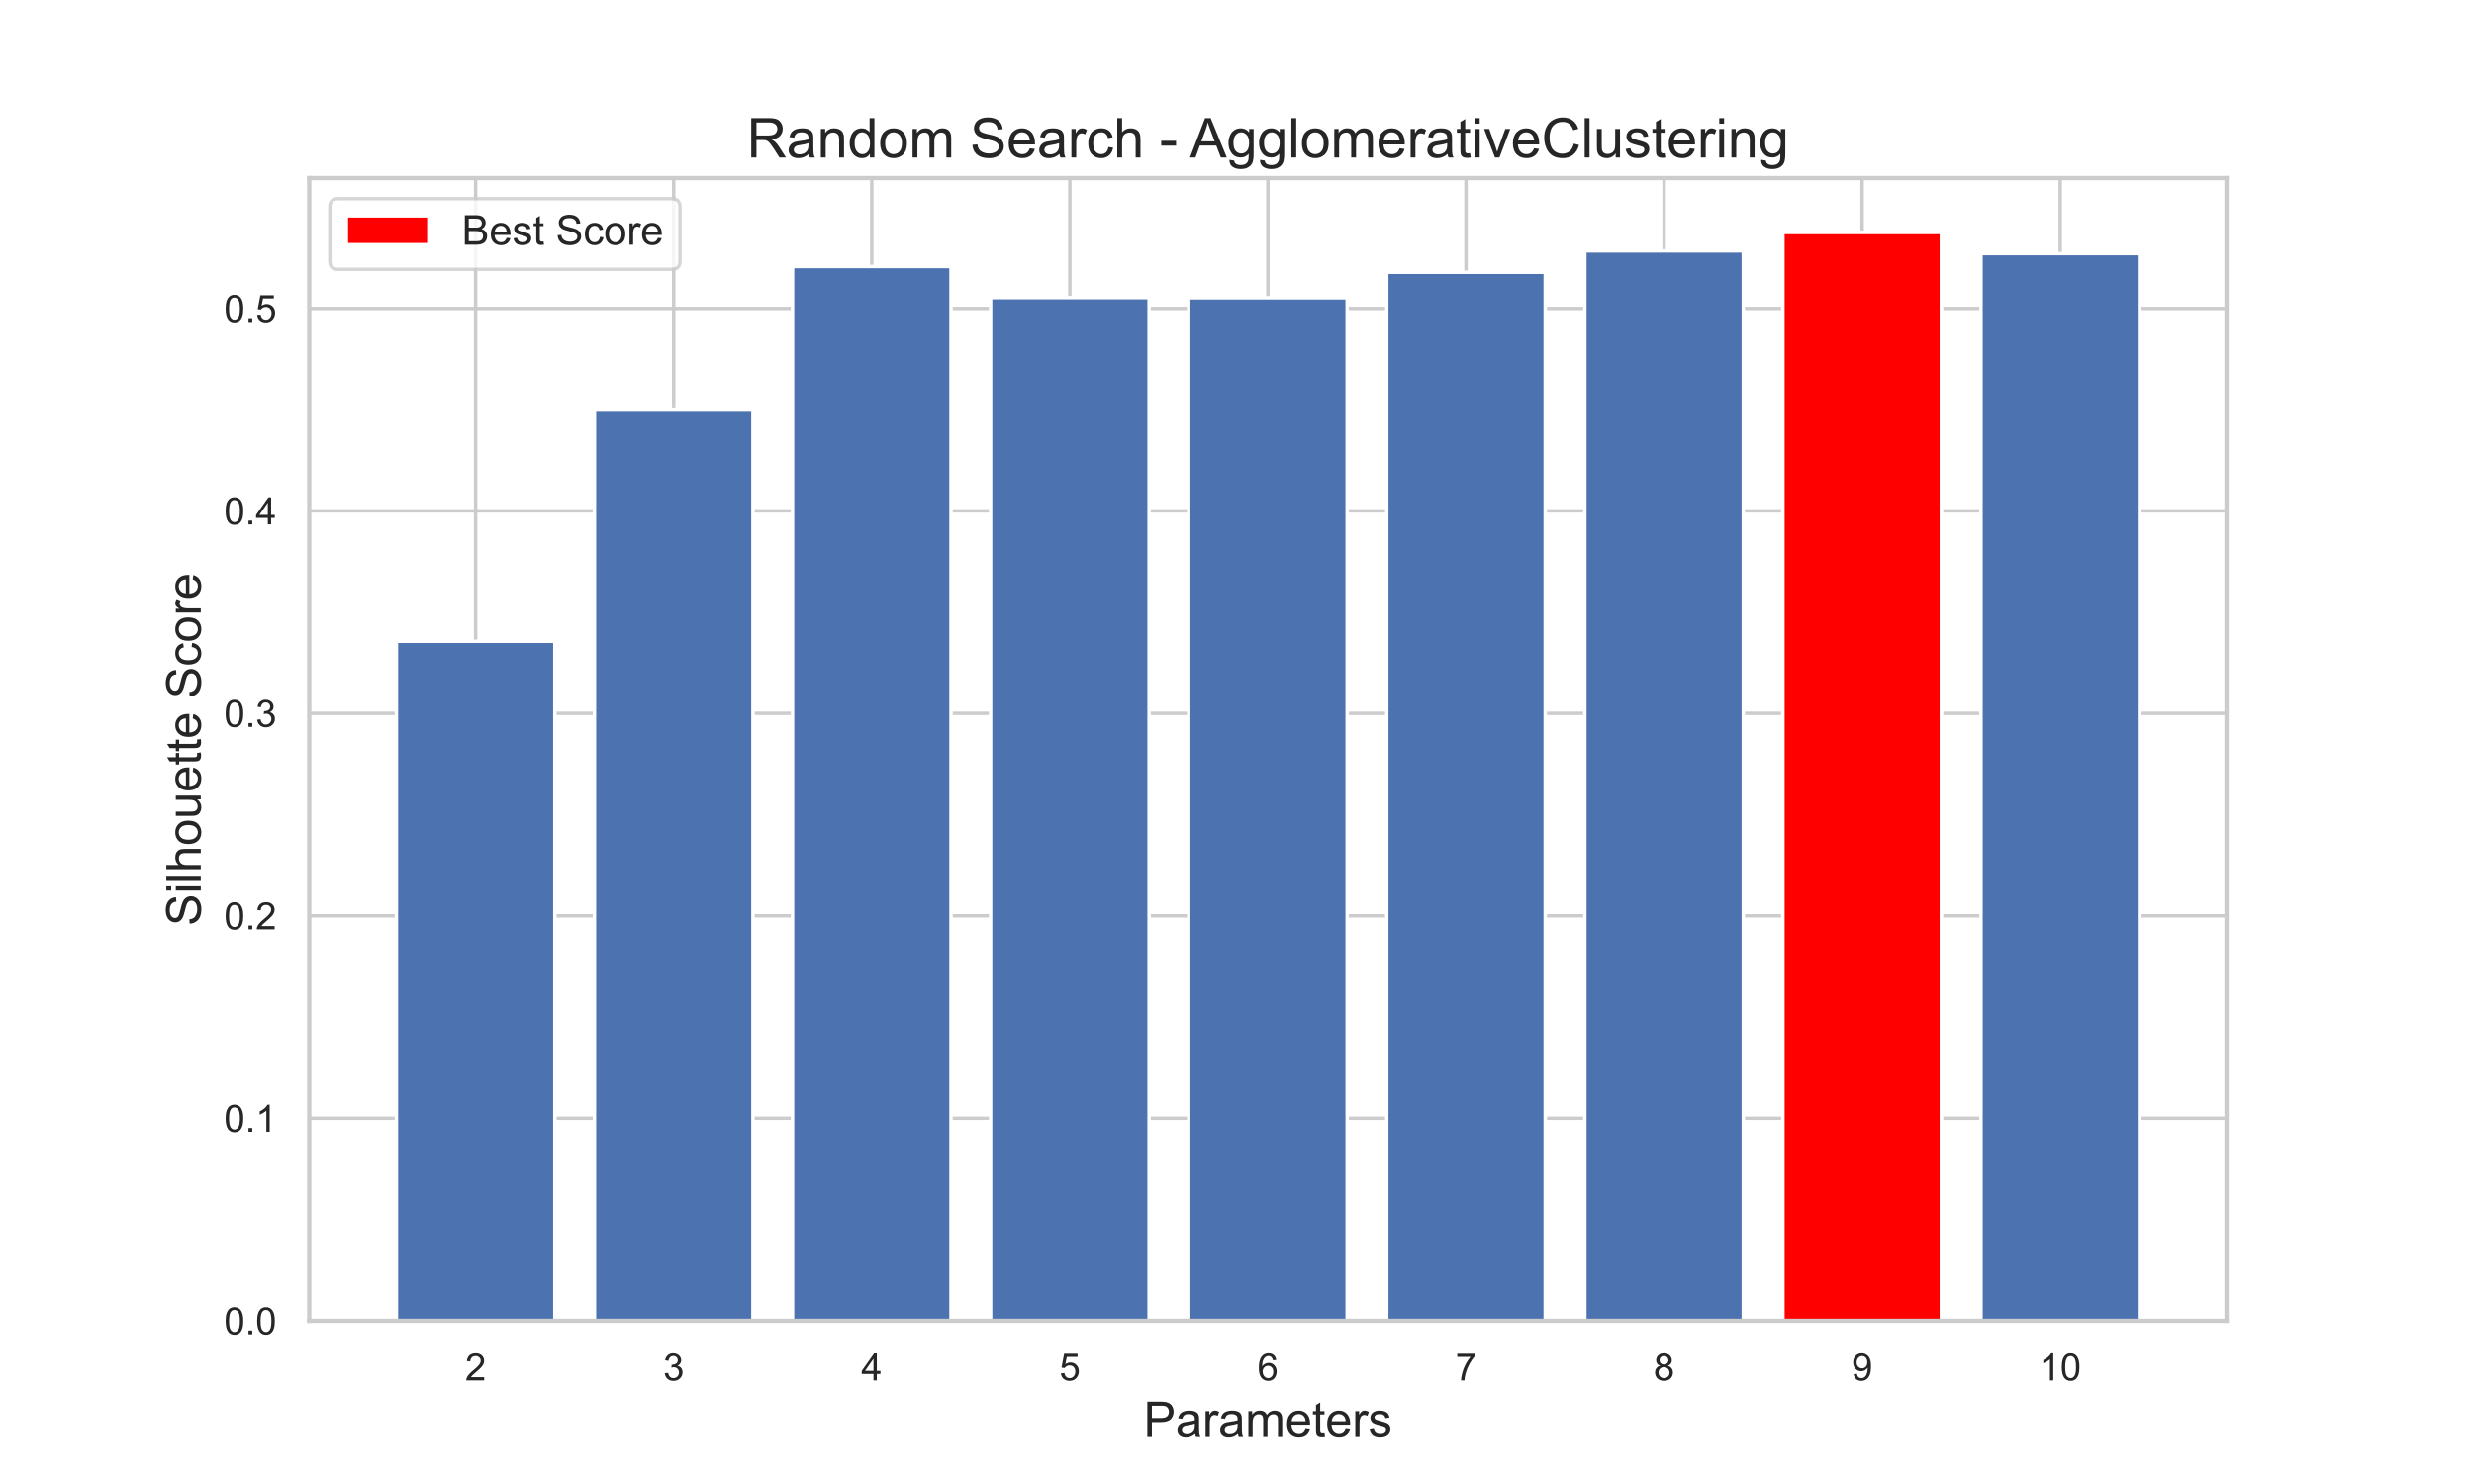
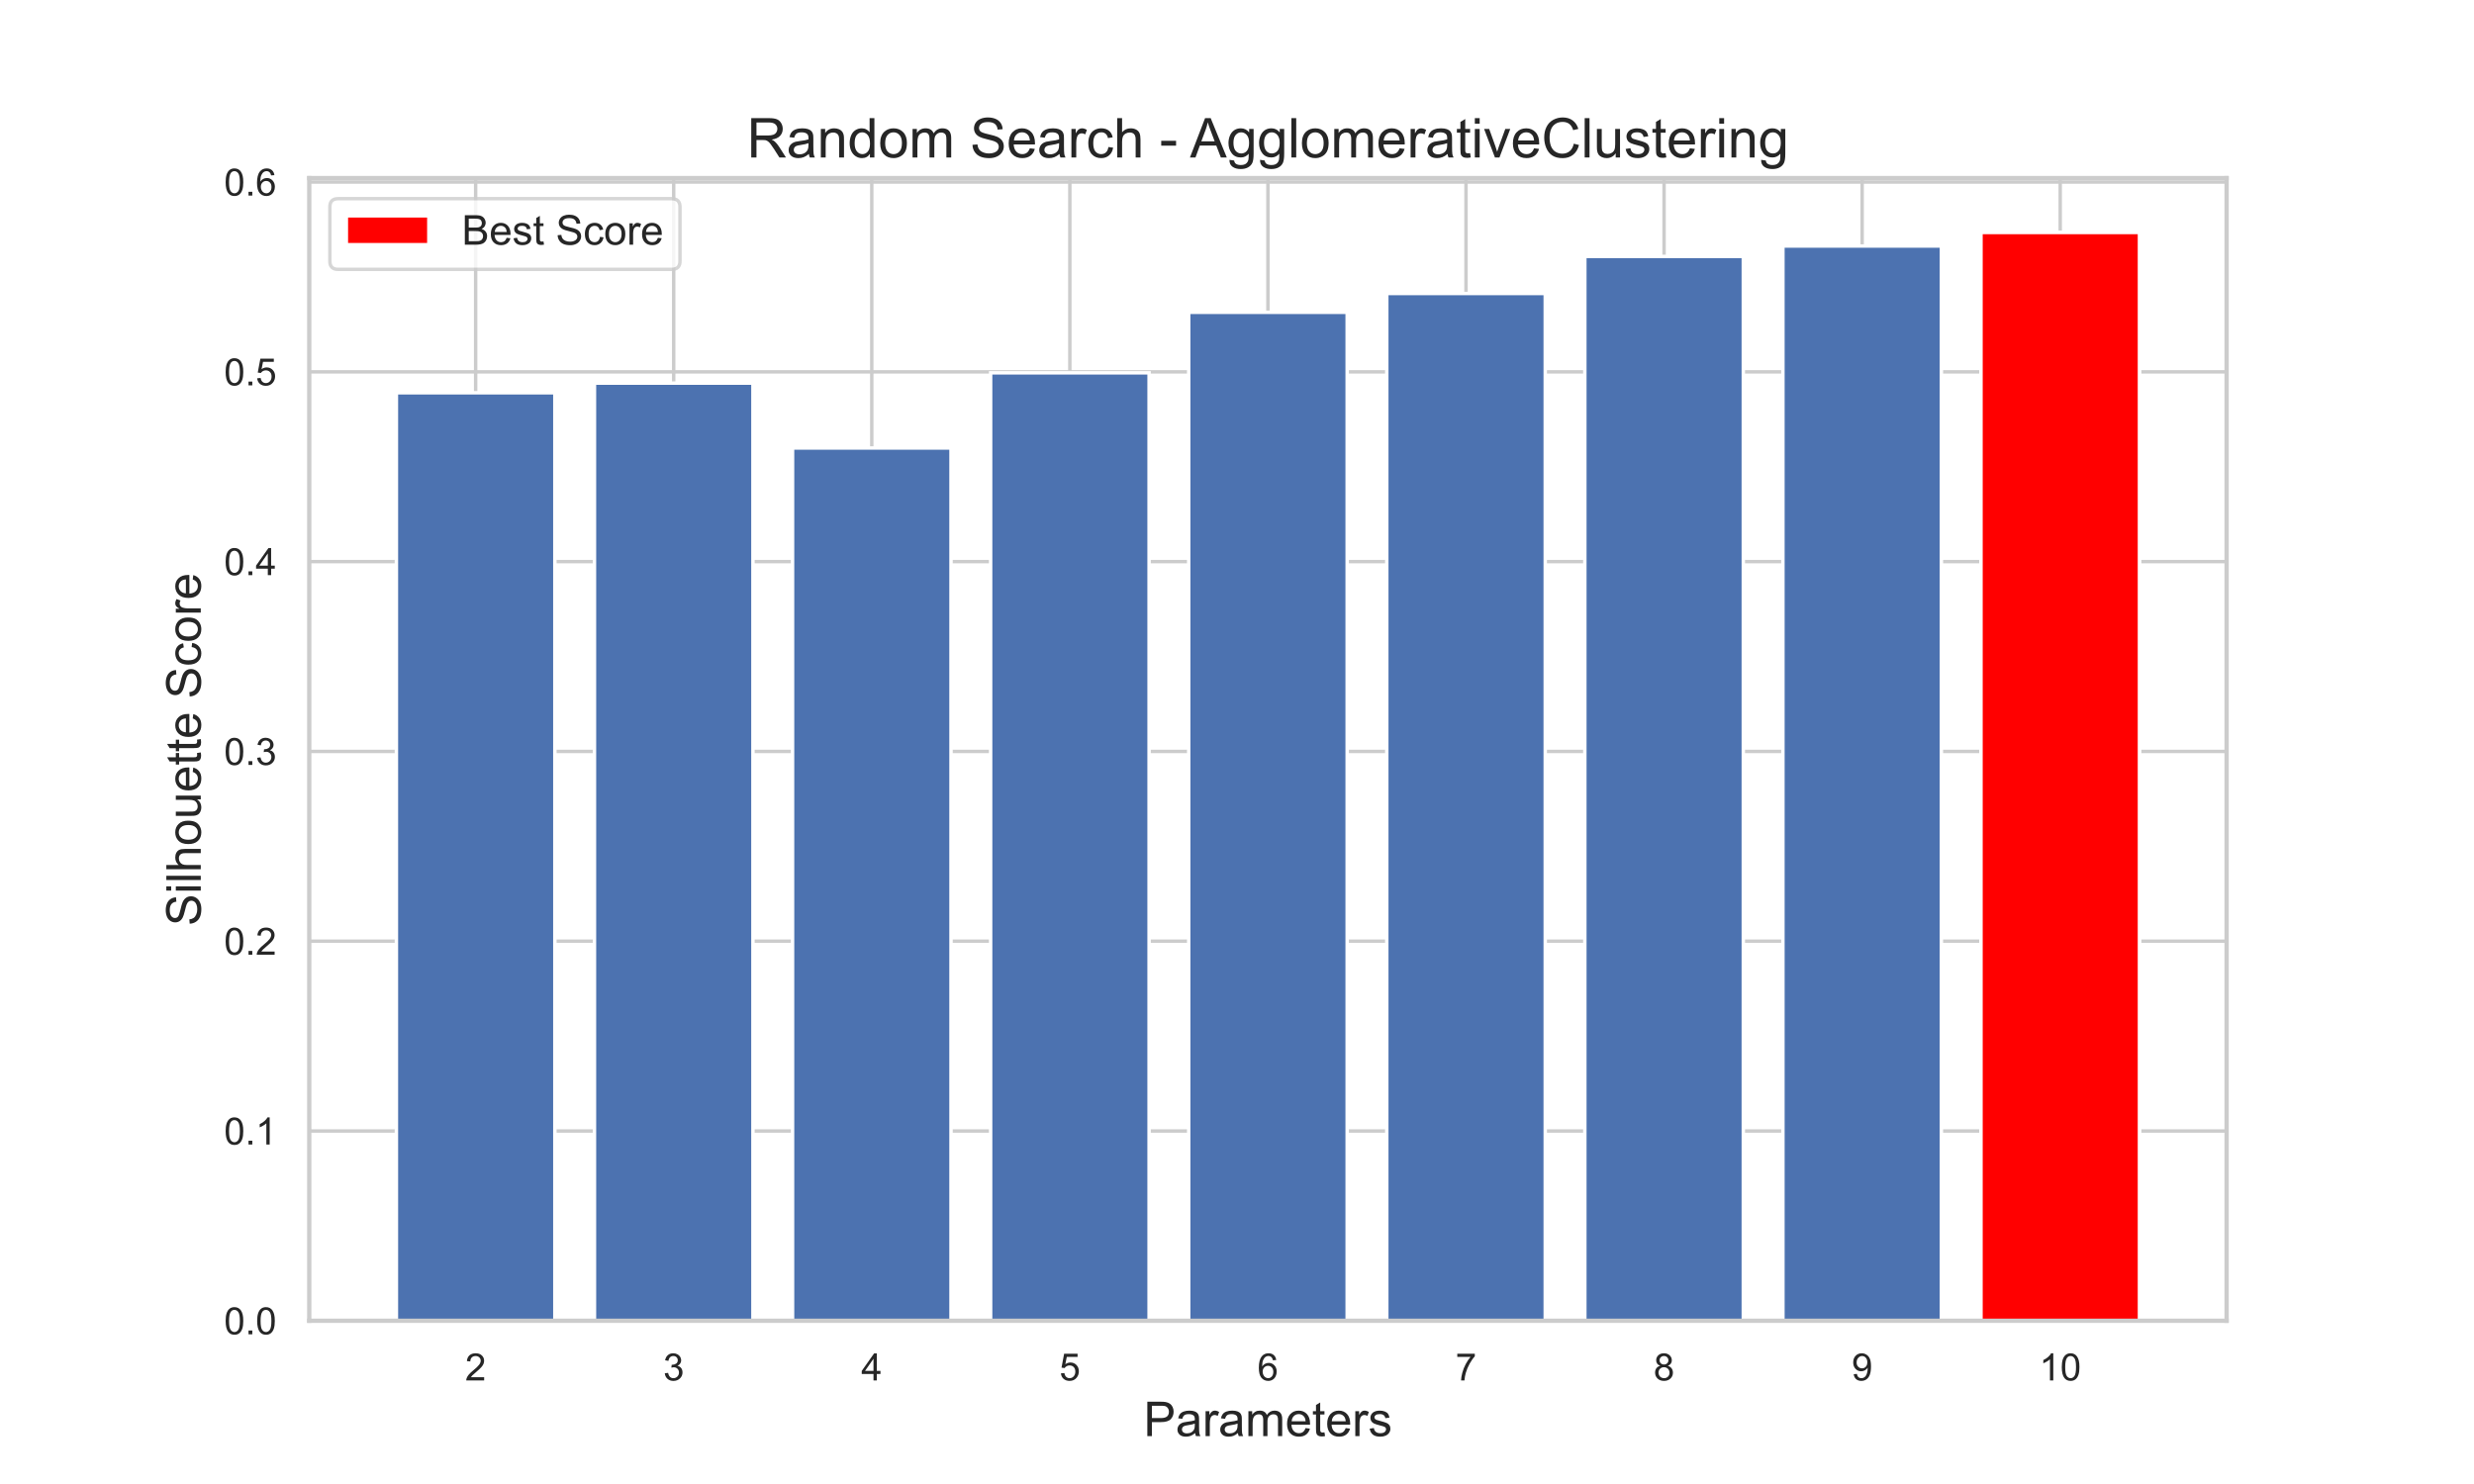
<svg xmlns="http://www.w3.org/2000/svg" xmlns:xlink="http://www.w3.org/1999/xlink" width="720pt" height="432pt" viewBox="0 0 720 432" version="1.1">
  <defs>
    <style type="text/css">*{stroke-linejoin: round; stroke-linecap: butt}</style>
  </defs>
  <g id="figure_1">
    <g id="patch_1">
      <path d="M 0 432  L 720 432  L 720 0  L 0 0  z " style="fill: #ffffff" />
    </g>
    <g id="axes_1">
      <g id="patch_2">
        <path d="M 90 384.48  L 648 384.48  L 648 51.84  L 90 51.84  z " style="fill: #ffffff" />
      </g>
      <g id="matplotlib.axis_1">
        <g id="xtick_1">
          <g id="line2d_1">
-             <path d="M 138.421 384.48  L 138.421 51.84  " clip-path="url(#p135c4fb8c3)" style="fill: none; stroke: #cccccc; stroke-linecap: round" />
+             <path d="M 138.421 384.48  L 138.421 51.84  " clip-path="url(#p45cbc60724)" style="fill: none; stroke: #cccccc; stroke-linecap: round" />
          </g>
          <g id="text_1">
            <g style="fill: #262626" transform="translate(135.363 401.8536) scale(0.11 -0.11)">
              <defs>
                <path id="ArialMT-32" d="M 3222 541  L 3222 0  L 194 0  Q 188 203 259 391  Q 375 700 629 1000  Q 884 1300 1366 1694  Q 2113 2306 2375 2664  Q 2638 3022 2638 3341  Q 2638 3675 2398 3904  Q 2159 4134 1775 4134  Q 1369 4134 1125 3890  Q 881 3647 878 3216  L 300 3275  Q 359 3922 746 4261  Q 1134 4600 1788 4600  Q 2447 4600 2831 4234  Q 3216 3869 3216 3328  Q 3216 3053 3103 2787  Q 2991 2522 2730 2228  Q 2469 1934 1863 1422  Q 1356 997 1212 845  Q 1069 694 975 541  L 3222 541  z " transform="scale(0.015625)" />
              </defs>
              <use xlink:href="#ArialMT-32" />
            </g>
          </g>
        </g>
        <g id="xtick_2">
          <g id="line2d_2">
-             <path d="M 196.066 384.48  L 196.066 51.84  " clip-path="url(#p135c4fb8c3)" style="fill: none; stroke: #cccccc; stroke-linecap: round" />
+             <path d="M 196.066 384.48  L 196.066 51.84  " clip-path="url(#p45cbc60724)" style="fill: none; stroke: #cccccc; stroke-linecap: round" />
          </g>
          <g id="text_2">
            <g style="fill: #262626" transform="translate(193.0076 401.8536) scale(0.11 -0.11)">
              <defs>
                <path id="ArialMT-33" d="M 269 1209  L 831 1284  Q 928 806 1161 595  Q 1394 384 1728 384  Q 2125 384 2398 659  Q 2672 934 2672 1341  Q 2672 1728 2419 1979  Q 2166 2231 1775 2231  Q 1616 2231 1378 2169  L 1441 2663  Q 1497 2656 1531 2656  Q 1891 2656 2178 2843  Q 2466 3031 2466 3422  Q 2466 3731 2256 3934  Q 2047 4138 1716 4138  Q 1388 4138 1169 3931  Q 950 3725 888 3313  L 325 3413  Q 428 3978 793 4289  Q 1159 4600 1703 4600  Q 2078 4600 2393 4439  Q 2709 4278 2876 4000  Q 3044 3722 3044 3409  Q 3044 3113 2884 2869  Q 2725 2625 2413 2481  Q 2819 2388 3044 2092  Q 3269 1797 3269 1353  Q 3269 753 2831 336  Q 2394 -81 1725 -81  Q 1122 -81 723 278  Q 325 638 269 1209  z " transform="scale(0.015625)" />
              </defs>
              <use xlink:href="#ArialMT-33" />
            </g>
          </g>
        </g>
        <g id="xtick_3">
          <g id="line2d_3">
-             <path d="M 253.711 384.48  L 253.711 51.84  " clip-path="url(#p135c4fb8c3)" style="fill: none; stroke: #cccccc; stroke-linecap: round" />
+             <path d="M 253.711 384.48  L 253.711 51.84  " clip-path="url(#p45cbc60724)" style="fill: none; stroke: #cccccc; stroke-linecap: round" />
          </g>
          <g id="text_3">
            <g style="fill: #262626" transform="translate(250.6522 401.8536) scale(0.11 -0.11)">
              <defs>
                <path id="ArialMT-34" d="M 2069 0  L 2069 1097  L 81 1097  L 81 1613  L 2172 4581  L 2631 4581  L 2631 1613  L 3250 1613  L 3250 1097  L 2631 1097  L 2631 0  L 2069 0  z M 2069 1613  L 2069 3678  L 634 1613  L 2069 1613  z " transform="scale(0.015625)" />
              </defs>
              <use xlink:href="#ArialMT-34" />
            </g>
          </g>
        </g>
        <g id="xtick_4">
          <g id="line2d_4">
-             <path d="M 311.355 384.48  L 311.355 51.84  " clip-path="url(#p135c4fb8c3)" style="fill: none; stroke: #cccccc; stroke-linecap: round" />
+             <path d="M 311.355 384.48  L 311.355 51.84  " clip-path="url(#p45cbc60724)" style="fill: none; stroke: #cccccc; stroke-linecap: round" />
          </g>
          <g id="text_4">
            <g style="fill: #262626" transform="translate(308.2969 401.8536) scale(0.11 -0.11)">
              <defs>
                <path id="ArialMT-35" d="M 266 1200  L 856 1250  Q 922 819 1161 601  Q 1400 384 1738 384  Q 2144 384 2425 690  Q 2706 997 2706 1503  Q 2706 1984 2436 2262  Q 2166 2541 1728 2541  Q 1456 2541 1237 2417  Q 1019 2294 894 2097  L 366 2166  L 809 4519  L 3088 4519  L 3088 3981  L 1259 3981  L 1013 2750  Q 1425 3038 1878 3038  Q 2478 3038 2890 2622  Q 3303 2206 3303 1553  Q 3303 931 2941 478  Q 2500 -78 1738 -78  Q 1113 -78 717 272  Q 322 622 266 1200  z " transform="scale(0.015625)" />
              </defs>
              <use xlink:href="#ArialMT-35" />
            </g>
          </g>
        </g>
        <g id="xtick_5">
          <g id="line2d_5">
-             <path d="M 369 384.48  L 369 51.84  " clip-path="url(#p135c4fb8c3)" style="fill: none; stroke: #cccccc; stroke-linecap: round" />
+             <path d="M 369 384.48  L 369 51.84  " clip-path="url(#p45cbc60724)" style="fill: none; stroke: #cccccc; stroke-linecap: round" />
          </g>
          <g id="text_5">
            <g style="fill: #262626" transform="translate(365.9415 401.8536) scale(0.11 -0.11)">
              <defs>
                <path id="ArialMT-36" d="M 3184 3459  L 2625 3416  Q 2550 3747 2413 3897  Q 2184 4138 1850 4138  Q 1581 4138 1378 3988  Q 1113 3794 959 3422  Q 806 3050 800 2363  Q 1003 2672 1297 2822  Q 1591 2972 1913 2972  Q 2475 2972 2870 2558  Q 3266 2144 3266 1488  Q 3266 1056 3080 686  Q 2894 316 2569 119  Q 2244 -78 1831 -78  Q 1128 -78 684 439  Q 241 956 241 2144  Q 241 3472 731 4075  Q 1159 4600 1884 4600  Q 2425 4600 2770 4297  Q 3116 3994 3184 3459  z M 888 1484  Q 888 1194 1011 928  Q 1134 663 1356 523  Q 1578 384 1822 384  Q 2178 384 2434 671  Q 2691 959 2691 1453  Q 2691 1928 2437 2201  Q 2184 2475 1800 2475  Q 1419 2475 1153 2201  Q 888 1928 888 1484  z " transform="scale(0.015625)" />
              </defs>
              <use xlink:href="#ArialMT-36" />
            </g>
          </g>
        </g>
        <g id="xtick_6">
          <g id="line2d_6">
-             <path d="M 426.645 384.48  L 426.645 51.84  " clip-path="url(#p135c4fb8c3)" style="fill: none; stroke: #cccccc; stroke-linecap: round" />
+             <path d="M 426.645 384.48  L 426.645 51.84  " clip-path="url(#p45cbc60724)" style="fill: none; stroke: #cccccc; stroke-linecap: round" />
          </g>
          <g id="text_6">
            <g style="fill: #262626" transform="translate(423.5861 401.8536) scale(0.11 -0.11)">
              <defs>
                <path id="ArialMT-37" d="M 303 3981  L 303 4522  L 3269 4522  L 3269 4084  Q 2831 3619 2401 2847  Q 1972 2075 1738 1259  Q 1569 684 1522 0  L 944 0  Q 953 541 1156 1306  Q 1359 2072 1739 2783  Q 2119 3494 2547 3981  L 303 3981  z " transform="scale(0.015625)" />
              </defs>
              <use xlink:href="#ArialMT-37" />
            </g>
          </g>
        </g>
        <g id="xtick_7">
          <g id="line2d_7">
-             <path d="M 484.289 384.48  L 484.289 51.84  " clip-path="url(#p135c4fb8c3)" style="fill: none; stroke: #cccccc; stroke-linecap: round" />
+             <path d="M 484.289 384.48  L 484.289 51.84  " clip-path="url(#p45cbc60724)" style="fill: none; stroke: #cccccc; stroke-linecap: round" />
          </g>
          <g id="text_7">
            <g style="fill: #262626" transform="translate(481.2307 401.8536) scale(0.11 -0.11)">
              <defs>
                <path id="ArialMT-38" d="M 1131 2484  Q 781 2613 612 2850  Q 444 3088 444 3419  Q 444 3919 803 4259  Q 1163 4600 1759 4600  Q 2359 4600 2725 4251  Q 3091 3903 3091 3403  Q 3091 3084 2923 2848  Q 2756 2613 2416 2484  Q 2838 2347 3058 2040  Q 3278 1734 3278 1309  Q 3278 722 2862 322  Q 2447 -78 1769 -78  Q 1091 -78 675 323  Q 259 725 259 1325  Q 259 1772 486 2073  Q 713 2375 1131 2484  z M 1019 3438  Q 1019 3113 1228 2906  Q 1438 2700 1772 2700  Q 2097 2700 2305 2904  Q 2513 3109 2513 3406  Q 2513 3716 2298 3927  Q 2084 4138 1766 4138  Q 1444 4138 1231 3931  Q 1019 3725 1019 3438  z M 838 1322  Q 838 1081 952 856  Q 1066 631 1291 507  Q 1516 384 1775 384  Q 2178 384 2440 643  Q 2703 903 2703 1303  Q 2703 1709 2433 1975  Q 2163 2241 1756 2241  Q 1359 2241 1098 1978  Q 838 1716 838 1322  z " transform="scale(0.015625)" />
              </defs>
              <use xlink:href="#ArialMT-38" />
            </g>
          </g>
        </g>
        <g id="xtick_8">
          <g id="line2d_8">
-             <path d="M 541.934 384.48  L 541.934 51.84  " clip-path="url(#p135c4fb8c3)" style="fill: none; stroke: #cccccc; stroke-linecap: round" />
+             <path d="M 541.934 384.48  L 541.934 51.84  " clip-path="url(#p45cbc60724)" style="fill: none; stroke: #cccccc; stroke-linecap: round" />
          </g>
          <g id="text_8">
            <g style="fill: #262626" transform="translate(538.8754 401.8536) scale(0.11 -0.11)">
              <defs>
                <path id="ArialMT-39" d="M 350 1059  L 891 1109  Q 959 728 1153 556  Q 1347 384 1650 384  Q 1909 384 2104 503  Q 2300 622 2425 820  Q 2550 1019 2634 1356  Q 2719 1694 2719 2044  Q 2719 2081 2716 2156  Q 2547 1888 2255 1720  Q 1963 1553 1622 1553  Q 1053 1553 659 1965  Q 266 2378 266 3053  Q 266 3750 677 4175  Q 1088 4600 1706 4600  Q 2153 4600 2523 4359  Q 2894 4119 3086 3673  Q 3278 3228 3278 2384  Q 3278 1506 3087 986  Q 2897 466 2520 194  Q 2144 -78 1638 -78  Q 1100 -78 759 220  Q 419 519 350 1059  z M 2653 3081  Q 2653 3566 2395 3850  Q 2138 4134 1775 4134  Q 1400 4134 1122 3828  Q 844 3522 844 3034  Q 844 2597 1108 2323  Q 1372 2050 1759 2050  Q 2150 2050 2401 2323  Q 2653 2597 2653 3081  z " transform="scale(0.015625)" />
              </defs>
              <use xlink:href="#ArialMT-39" />
            </g>
          </g>
        </g>
        <g id="xtick_9">
          <g id="line2d_9">
-             <path d="M 599.579 384.48  L 599.579 51.84  " clip-path="url(#p135c4fb8c3)" style="fill: none; stroke: #cccccc; stroke-linecap: round" />
+             <path d="M 599.579 384.48  L 599.579 51.84  " clip-path="url(#p45cbc60724)" style="fill: none; stroke: #cccccc; stroke-linecap: round" />
          </g>
          <g id="text_9">
            <g style="fill: #262626" transform="translate(593.4615 401.8536) scale(0.11 -0.11)">
              <defs>
                <path id="ArialMT-31" d="M 2384 0  L 1822 0  L 1822 3584  Q 1619 3391 1289 3197  Q 959 3003 697 2906  L 697 3450  Q 1169 3672 1522 3987  Q 1875 4303 2022 4600  L 2384 4600  L 2384 0  z " transform="scale(0.015625)" />
                <path id="ArialMT-30" d="M 266 2259  Q 266 3072 433 3567  Q 600 4063 929 4331  Q 1259 4600 1759 4600  Q 2128 4600 2406 4451  Q 2684 4303 2865 4023  Q 3047 3744 3150 3342  Q 3253 2941 3253 2259  Q 3253 1453 3087 958  Q 2922 463 2592 192  Q 2263 -78 1759 -78  Q 1097 -78 719 397  Q 266 969 266 2259  z M 844 2259  Q 844 1131 1108 757  Q 1372 384 1759 384  Q 2147 384 2411 759  Q 2675 1134 2675 2259  Q 2675 3391 2411 3762  Q 2147 4134 1753 4134  Q 1366 4134 1134 3806  Q 844 3388 844 2259  z " transform="scale(0.015625)" />
              </defs>
              <use xlink:href="#ArialMT-31" />
              <use xlink:href="#ArialMT-30" x="55.615" />
            </g>
          </g>
        </g>
        <g id="text_10">
          <g style="fill: #262626" transform="translate(332.8231 418.0608) scale(0.14 -0.14)">
            <defs>
              <path id="ArialMT-50" d="M 494 0  L 494 4581  L 2222 4581  Q 2678 4581 2919 4538  Q 3256 4481 3484 4323  Q 3713 4166 3852 3881  Q 3991 3597 3991 3256  Q 3991 2672 3619 2267  Q 3247 1863 2275 1863  L 1100 1863  L 1100 0  L 494 0  z M 1100 2403  L 2284 2403  Q 2872 2403 3119 2622  Q 3366 2841 3366 3238  Q 3366 3525 3220 3729  Q 3075 3934 2838 4000  Q 2684 4041 2272 4041  L 1100 4041  L 1100 2403  z " transform="scale(0.015625)" />
              <path id="ArialMT-61" d="M 2588 409  Q 2275 144 1986 34  Q 1697 -75 1366 -75  Q 819 -75 525 192  Q 231 459 231 875  Q 231 1119 342 1320  Q 453 1522 633 1644  Q 813 1766 1038 1828  Q 1203 1872 1538 1913  Q 2219 1994 2541 2106  Q 2544 2222 2544 2253  Q 2544 2597 2384 2738  Q 2169 2928 1744 2928  Q 1347 2928 1158 2789  Q 969 2650 878 2297  L 328 2372  Q 403 2725 575 2942  Q 747 3159 1072 3276  Q 1397 3394 1825 3394  Q 2250 3394 2515 3294  Q 2781 3194 2906 3042  Q 3031 2891 3081 2659  Q 3109 2516 3109 2141  L 3109 1391  Q 3109 606 3145 398  Q 3181 191 3288 0  L 2700 0  Q 2613 175 2588 409  z M 2541 1666  Q 2234 1541 1622 1453  Q 1275 1403 1131 1340  Q 988 1278 909 1158  Q 831 1038 831 891  Q 831 666 1001 516  Q 1172 366 1500 366  Q 1825 366 2078 508  Q 2331 650 2450 897  Q 2541 1088 2541 1459  L 2541 1666  z " transform="scale(0.015625)" />
              <path id="ArialMT-72" d="M 416 0  L 416 3319  L 922 3319  L 922 2816  Q 1116 3169 1280 3281  Q 1444 3394 1641 3394  Q 1925 3394 2219 3213  L 2025 2691  Q 1819 2813 1613 2813  Q 1428 2813 1281 2702  Q 1134 2591 1072 2394  Q 978 2094 978 1738  L 978 0  L 416 0  z " transform="scale(0.015625)" />
              <path id="ArialMT-6d" d="M 422 0  L 422 3319  L 925 3319  L 925 2853  Q 1081 3097 1340 3245  Q 1600 3394 1931 3394  Q 2300 3394 2536 3241  Q 2772 3088 2869 2813  Q 3263 3394 3894 3394  Q 4388 3394 4653 3120  Q 4919 2847 4919 2278  L 4919 0  L 4359 0  L 4359 2091  Q 4359 2428 4304 2576  Q 4250 2725 4106 2815  Q 3963 2906 3769 2906  Q 3419 2906 3187 2673  Q 2956 2441 2956 1928  L 2956 0  L 2394 0  L 2394 2156  Q 2394 2531 2256 2718  Q 2119 2906 1806 2906  Q 1569 2906 1367 2781  Q 1166 2656 1075 2415  Q 984 2175 984 1722  L 984 0  L 422 0  z " transform="scale(0.015625)" />
              <path id="ArialMT-65" d="M 2694 1069  L 3275 997  Q 3138 488 2766 206  Q 2394 -75 1816 -75  Q 1088 -75 661 373  Q 234 822 234 1631  Q 234 2469 665 2931  Q 1097 3394 1784 3394  Q 2450 3394 2872 2941  Q 3294 2488 3294 1666  Q 3294 1616 3291 1516  L 816 1516  Q 847 969 1125 678  Q 1403 388 1819 388  Q 2128 388 2347 550  Q 2566 713 2694 1069  z M 847 1978  L 2700 1978  Q 2663 2397 2488 2606  Q 2219 2931 1791 2931  Q 1403 2931 1139 2672  Q 875 2413 847 1978  z " transform="scale(0.015625)" />
              <path id="ArialMT-74" d="M 1650 503  L 1731 6  Q 1494 -44 1306 -44  Q 1000 -44 831 53  Q 663 150 594 308  Q 525 466 525 972  L 525 2881  L 113 2881  L 113 3319  L 525 3319  L 525 4141  L 1084 4478  L 1084 3319  L 1650 3319  L 1650 2881  L 1084 2881  L 1084 941  Q 1084 700 1114 631  Q 1144 563 1211 522  Q 1278 481 1403 481  Q 1497 481 1650 503  z " transform="scale(0.015625)" />
              <path id="ArialMT-73" d="M 197 991  L 753 1078  Q 800 744 1014 566  Q 1228 388 1613 388  Q 2000 388 2187 545  Q 2375 703 2375 916  Q 2375 1106 2209 1216  Q 2094 1291 1634 1406  Q 1016 1563 777 1677  Q 538 1791 414 1992  Q 291 2194 291 2438  Q 291 2659 392 2848  Q 494 3038 669 3163  Q 800 3259 1026 3326  Q 1253 3394 1513 3394  Q 1903 3394 2198 3281  Q 2494 3169 2634 2976  Q 2775 2784 2828 2463  L 2278 2388  Q 2241 2644 2061 2787  Q 1881 2931 1553 2931  Q 1166 2931 1000 2803  Q 834 2675 834 2503  Q 834 2394 903 2306  Q 972 2216 1119 2156  Q 1203 2125 1616 2013  Q 2213 1853 2448 1751  Q 2684 1650 2818 1456  Q 2953 1263 2953 975  Q 2953 694 2789 445  Q 2625 197 2315 61  Q 2006 -75 1616 -75  Q 969 -75 630 194  Q 291 463 197 991  z " transform="scale(0.015625)" />
            </defs>
            <use xlink:href="#ArialMT-50" />
            <use xlink:href="#ArialMT-61" x="66.699" />
            <use xlink:href="#ArialMT-72" x="122.314" />
            <use xlink:href="#ArialMT-61" x="155.615" />
            <use xlink:href="#ArialMT-6d" x="211.23" />
            <use xlink:href="#ArialMT-65" x="294.531" />
            <use xlink:href="#ArialMT-74" x="350.146" />
            <use xlink:href="#ArialMT-65" x="377.93" />
            <use xlink:href="#ArialMT-72" x="433.545" />
            <use xlink:href="#ArialMT-73" x="466.846" />
          </g>
        </g>
      </g>
      <g id="matplotlib.axis_2">
        <g id="ytick_1">
          <g id="line2d_10">
-             <path d="M 90 384.48  L 648 384.48  " clip-path="url(#p135c4fb8c3)" style="fill: none; stroke: #cccccc; stroke-linecap: round" />
+             <path d="M 90 384.48  L 648 384.48  " clip-path="url(#p45cbc60724)" style="fill: none; stroke: #cccccc; stroke-linecap: round" />
          </g>
          <g id="text_11">
            <g style="fill: #262626" transform="translate(65.21 388.4168) scale(0.11 -0.11)">
              <defs>
                <path id="ArialMT-2e" d="M 581 0  L 581 641  L 1222 641  L 1222 0  L 581 0  z " transform="scale(0.015625)" />
              </defs>
              <use xlink:href="#ArialMT-30" />
              <use xlink:href="#ArialMT-2e" x="55.615" />
              <use xlink:href="#ArialMT-30" x="83.398" />
            </g>
          </g>
        </g>
        <g id="ytick_2">
          <g id="line2d_11">
-             <path d="M 90 325.542  L 648 325.542  " clip-path="url(#p135c4fb8c3)" style="fill: none; stroke: #cccccc; stroke-linecap: round" />
+             <path d="M 90 329.233  L 648 329.233  " clip-path="url(#p45cbc60724)" style="fill: none; stroke: #cccccc; stroke-linecap: round" />
          </g>
          <g id="text_12">
-             <g style="fill: #262626" transform="translate(65.21 329.4789) scale(0.11 -0.11)">
+             <g style="fill: #262626" transform="translate(65.21 333.1693) scale(0.11 -0.11)">
              <use xlink:href="#ArialMT-30" />
              <use xlink:href="#ArialMT-2e" x="55.615" />
              <use xlink:href="#ArialMT-31" x="83.398" />
            </g>
          </g>
        </g>
        <g id="ytick_3">
          <g id="line2d_12">
-             <path d="M 90 266.604  L 648 266.604  " clip-path="url(#p135c4fb8c3)" style="fill: none; stroke: #cccccc; stroke-linecap: round" />
+             <path d="M 90 273.985  L 648 273.985  " clip-path="url(#p45cbc60724)" style="fill: none; stroke: #cccccc; stroke-linecap: round" />
          </g>
          <g id="text_13">
-             <g style="fill: #262626" transform="translate(65.21 270.5411) scale(0.11 -0.11)">
+             <g style="fill: #262626" transform="translate(65.21 277.9218) scale(0.11 -0.11)">
              <use xlink:href="#ArialMT-30" />
              <use xlink:href="#ArialMT-2e" x="55.615" />
              <use xlink:href="#ArialMT-32" x="83.398" />
            </g>
          </g>
        </g>
        <g id="ytick_4">
          <g id="line2d_13">
-             <path d="M 90 207.666  L 648 207.666  " clip-path="url(#p135c4fb8c3)" style="fill: none; stroke: #cccccc; stroke-linecap: round" />
+             <path d="M 90 218.738  L 648 218.738  " clip-path="url(#p45cbc60724)" style="fill: none; stroke: #cccccc; stroke-linecap: round" />
          </g>
          <g id="text_14">
-             <g style="fill: #262626" transform="translate(65.21 211.6032) scale(0.11 -0.11)">
+             <g style="fill: #262626" transform="translate(65.21 222.6744) scale(0.11 -0.11)">
              <use xlink:href="#ArialMT-30" />
              <use xlink:href="#ArialMT-2e" x="55.615" />
              <use xlink:href="#ArialMT-33" x="83.398" />
            </g>
          </g>
        </g>
        <g id="ytick_5">
          <g id="line2d_14">
-             <path d="M 90 148.729  L 648 148.729  " clip-path="url(#p135c4fb8c3)" style="fill: none; stroke: #cccccc; stroke-linecap: round" />
+             <path d="M 90 163.49  L 648 163.49  " clip-path="url(#p45cbc60724)" style="fill: none; stroke: #cccccc; stroke-linecap: round" />
          </g>
          <g id="text_15">
-             <g style="fill: #262626" transform="translate(65.21 152.6653) scale(0.11 -0.11)">
+             <g style="fill: #262626" transform="translate(65.21 167.4269) scale(0.11 -0.11)">
              <use xlink:href="#ArialMT-30" />
              <use xlink:href="#ArialMT-2e" x="55.615" />
              <use xlink:href="#ArialMT-34" x="83.398" />
            </g>
          </g>
        </g>
        <g id="ytick_6">
          <g id="line2d_15">
-             <path d="M 90 89.791  L 648 89.791  " clip-path="url(#p135c4fb8c3)" style="fill: none; stroke: #cccccc; stroke-linecap: round" />
+             <path d="M 90 108.243  L 648 108.243  " clip-path="url(#p45cbc60724)" style="fill: none; stroke: #cccccc; stroke-linecap: round" />
          </g>
          <g id="text_16">
-             <g style="fill: #262626" transform="translate(65.21 93.72743) scale(0.11 -0.11)">
+             <g style="fill: #262626" transform="translate(65.21 112.1794) scale(0.11 -0.11)">
              <use xlink:href="#ArialMT-30" />
              <use xlink:href="#ArialMT-2e" x="55.615" />
              <use xlink:href="#ArialMT-35" x="83.398" />
            </g>
          </g>
        </g>
-         <g id="text_17">
+         <g id="ytick_7">
+           <g id="line2d_16">
+             <path d="M 90 52.995  L 648 52.995  " clip-path="url(#p45cbc60724)" style="fill: none; stroke: #cccccc; stroke-linecap: round" />
+           </g>
+           <g id="text_17">
+             <g style="fill: #262626" transform="translate(65.21 56.93192) scale(0.11 -0.11)">
+               <use xlink:href="#ArialMT-30" />
+               <use xlink:href="#ArialMT-2e" x="55.615" />
+               <use xlink:href="#ArialMT-36" x="83.398" />
+             </g>
+           </g>
+         </g>
+         <g id="text_18">
          <g style="fill: #262626" transform="translate(58.4275 269.5225) rotate(-90) scale(0.14 -0.14)">
            <defs>
              <path id="ArialMT-53" d="M 288 1472  L 859 1522  Q 900 1178 1048 958  Q 1197 738 1509 602  Q 1822 466 2213 466  Q 2559 466 2825 569  Q 3091 672 3220 851  Q 3350 1031 3350 1244  Q 3350 1459 3225 1620  Q 3100 1781 2813 1891  Q 2628 1963 1997 2114  Q 1366 2266 1113 2400  Q 784 2572 623 2826  Q 463 3081 463 3397  Q 463 3744 659 4045  Q 856 4347 1234 4503  Q 1613 4659 2075 4659  Q 2584 4659 2973 4495  Q 3363 4331 3572 4012  Q 3781 3694 3797 3291  L 3216 3247  Q 3169 3681 2898 3903  Q 2628 4125 2100 4125  Q 1550 4125 1298 3923  Q 1047 3722 1047 3438  Q 1047 3191 1225 3031  Q 1400 2872 2139 2705  Q 2878 2538 3153 2413  Q 3553 2228 3743 1945  Q 3934 1663 3934 1294  Q 3934 928 3725 604  Q 3516 281 3123 101  Q 2731 -78 2241 -78  Q 1619 -78 1198 103  Q 778 284 539 648  Q 300 1013 288 1472  z " transform="scale(0.015625)" />
              <path id="ArialMT-69" d="M 425 3934  L 425 4581  L 988 4581  L 988 3934  L 425 3934  z M 425 0  L 425 3319  L 988 3319  L 988 0  L 425 0  z " transform="scale(0.015625)" />
              <path id="ArialMT-6c" d="M 409 0  L 409 4581  L 972 4581  L 972 0  L 409 0  z " transform="scale(0.015625)" />
              <path id="ArialMT-68" d="M 422 0  L 422 4581  L 984 4581  L 984 2938  Q 1378 3394 1978 3394  Q 2347 3394 2619 3248  Q 2891 3103 3008 2847  Q 3125 2591 3125 2103  L 3125 0  L 2563 0  L 2563 2103  Q 2563 2525 2380 2717  Q 2197 2909 1863 2909  Q 1613 2909 1392 2779  Q 1172 2650 1078 2428  Q 984 2206 984 1816  L 984 0  L 422 0  z " transform="scale(0.015625)" />
              <path id="ArialMT-6f" d="M 213 1659  Q 213 2581 725 3025  Q 1153 3394 1769 3394  Q 2453 3394 2887 2945  Q 3322 2497 3322 1706  Q 3322 1066 3130 698  Q 2938 331 2570 128  Q 2203 -75 1769 -75  Q 1072 -75 642 372  Q 213 819 213 1659  z M 791 1659  Q 791 1022 1069 705  Q 1347 388 1769 388  Q 2188 388 2466 706  Q 2744 1025 2744 1678  Q 2744 2294 2464 2611  Q 2184 2928 1769 2928  Q 1347 2928 1069 2612  Q 791 2297 791 1659  z " transform="scale(0.015625)" />
              <path id="ArialMT-75" d="M 2597 0  L 2597 488  Q 2209 -75 1544 -75  Q 1250 -75 995 37  Q 741 150 617 320  Q 494 491 444 738  Q 409 903 409 1263  L 409 3319  L 972 3319  L 972 1478  Q 972 1038 1006 884  Q 1059 663 1231 536  Q 1403 409 1656 409  Q 1909 409 2131 539  Q 2353 669 2445 892  Q 2538 1116 2538 1541  L 2538 3319  L 3100 3319  L 3100 0  L 2597 0  z " transform="scale(0.015625)" />
              <path id="ArialMT-20" transform="scale(0.015625)" />
              <path id="ArialMT-63" d="M 2588 1216  L 3141 1144  Q 3050 572 2676 248  Q 2303 -75 1759 -75  Q 1078 -75 664 370  Q 250 816 250 1647  Q 250 2184 428 2587  Q 606 2991 970 3192  Q 1334 3394 1763 3394  Q 2303 3394 2647 3120  Q 2991 2847 3088 2344  L 2541 2259  Q 2463 2594 2264 2762  Q 2066 2931 1784 2931  Q 1359 2931 1093 2626  Q 828 2322 828 1663  Q 828 994 1084 691  Q 1341 388 1753 388  Q 2084 388 2306 591  Q 2528 794 2588 1216  z " transform="scale(0.015625)" />
            </defs>
            <use xlink:href="#ArialMT-53" />
            <use xlink:href="#ArialMT-69" x="66.699" />
            <use xlink:href="#ArialMT-6c" x="88.916" />
            <use xlink:href="#ArialMT-68" x="111.133" />
            <use xlink:href="#ArialMT-6f" x="166.748" />
            <use xlink:href="#ArialMT-75" x="222.363" />
            <use xlink:href="#ArialMT-65" x="277.979" />
            <use xlink:href="#ArialMT-74" x="333.594" />
            <use xlink:href="#ArialMT-74" x="361.377" />
            <use xlink:href="#ArialMT-65" x="389.16" />
            <use xlink:href="#ArialMT-20" x="444.775" />
            <use xlink:href="#ArialMT-53" x="472.559" />
            <use xlink:href="#ArialMT-63" x="539.258" />
            <use xlink:href="#ArialMT-6f" x="589.258" />
            <use xlink:href="#ArialMT-72" x="644.873" />
            <use xlink:href="#ArialMT-65" x="678.174" />
          </g>
        </g>
      </g>
      <g id="patch_3">
-         <path d="M 115.364 384.48  L 161.479 384.48  L 161.479 186.704  L 115.364 186.704  z " clip-path="url(#p135c4fb8c3)" style="fill: #4c72b0; stroke: #ffffff; stroke-linejoin: miter" />
+         <path d="M 115.364 384.48  L 161.479 384.48  L 161.479 114.341  L 115.364 114.341  z " clip-path="url(#p45cbc60724)" style="fill: #4c72b0; stroke: #ffffff; stroke-linejoin: miter" />
      </g>
      <g id="patch_4">
-         <path d="M 173.008 384.48  L 219.124 384.48  L 219.124 119.129  L 173.008 119.129  z " clip-path="url(#p135c4fb8c3)" style="fill: #4c72b0; stroke: #ffffff; stroke-linejoin: miter" />
+         <path d="M 173.008 384.48  L 219.124 384.48  L 219.124 111.529  L 173.008 111.529  z " clip-path="url(#p45cbc60724)" style="fill: #4c72b0; stroke: #ffffff; stroke-linejoin: miter" />
      </g>
      <g id="patch_5">
-         <path d="M 230.653 384.48  L 276.769 384.48  L 276.769 77.593  L 230.653 77.593  z " clip-path="url(#p135c4fb8c3)" style="fill: #4c72b0; stroke: #ffffff; stroke-linejoin: miter" />
+         <path d="M 230.653 384.48  L 276.769 384.48  L 276.769 130.417  L 230.653 130.417  z " clip-path="url(#p45cbc60724)" style="fill: #4c72b0; stroke: #ffffff; stroke-linejoin: miter" />
      </g>
      <g id="patch_6">
-         <path d="M 288.298 384.48  L 334.413 384.48  L 334.413 86.638  L 288.298 86.638  z " clip-path="url(#p135c4fb8c3)" style="fill: #4c72b0; stroke: #ffffff; stroke-linejoin: miter" />
+         <path d="M 288.298 384.48  L 334.413 384.48  L 334.413 108.534  L 288.298 108.534  z " clip-path="url(#p45cbc60724)" style="fill: #4c72b0; stroke: #ffffff; stroke-linejoin: miter" />
      </g>
      <g id="patch_7">
-         <path d="M 345.942 384.48  L 392.058 384.48  L 392.058 86.688  L 345.942 86.688  z " clip-path="url(#p135c4fb8c3)" style="fill: #4c72b0; stroke: #ffffff; stroke-linejoin: miter" />
+         <path d="M 345.942 384.48  L 392.058 384.48  L 392.058 90.918  L 345.942 90.918  z " clip-path="url(#p45cbc60724)" style="fill: #4c72b0; stroke: #ffffff; stroke-linejoin: miter" />
      </g>
      <g id="patch_8">
-         <path d="M 403.587 384.48  L 449.702 384.48  L 449.702 79.266  L 403.587 79.266  z " clip-path="url(#p135c4fb8c3)" style="fill: #4c72b0; stroke: #ffffff; stroke-linejoin: miter" />
+         <path d="M 403.587 384.48  L 449.702 384.48  L 449.702 85.44  L 403.587 85.44  z " clip-path="url(#p45cbc60724)" style="fill: #4c72b0; stroke: #ffffff; stroke-linejoin: miter" />
      </g>
      <g id="patch_9">
-         <path d="M 461.231 384.48  L 507.347 384.48  L 507.347 73.047  L 461.231 73.047  z " clip-path="url(#p135c4fb8c3)" style="fill: #4c72b0; stroke: #ffffff; stroke-linejoin: miter" />
+         <path d="M 461.231 384.48  L 507.347 384.48  L 507.347 74.647  L 461.231 74.647  z " clip-path="url(#p45cbc60724)" style="fill: #4c72b0; stroke: #ffffff; stroke-linejoin: miter" />
      </g>
      <g id="patch_10">
-         <path d="M 518.876 384.48  L 564.992 384.48  L 564.992 67.68  L 518.876 67.68  z " clip-path="url(#p135c4fb8c3)" style="fill: #4c72b0; stroke: #ffffff; stroke-linejoin: miter" />
+         <path d="M 518.876 384.48  L 564.992 384.48  L 564.992 71.617  L 518.876 71.617  z " clip-path="url(#p45cbc60724)" style="fill: #4c72b0; stroke: #ffffff; stroke-linejoin: miter" />
      </g>
      <g id="patch_11">
-         <path d="M 576.521 384.48  L 622.636 384.48  L 622.636 73.829  L 576.521 73.829  z " clip-path="url(#p135c4fb8c3)" style="fill: #4c72b0; stroke: #ffffff; stroke-linejoin: miter" />
+         <path d="M 576.521 384.48  L 622.636 384.48  L 622.636 67.68  L 576.521 67.68  z " clip-path="url(#p45cbc60724)" style="fill: #4c72b0; stroke: #ffffff; stroke-linejoin: miter" />
      </g>
      <g id="patch_12">
-         <path d="M 518.876 384.48  L 564.992 384.48  L 564.992 67.68  L 518.876 67.68  z " clip-path="url(#p135c4fb8c3)" style="fill: #ff0000; stroke: #ffffff; stroke-linejoin: miter" />
+         <path d="M 576.521 384.48  L 622.636 384.48  L 622.636 67.68  L 576.521 67.68  z " clip-path="url(#p45cbc60724)" style="fill: #ff0000; stroke: #ffffff; stroke-linejoin: miter" />
      </g>
      <g id="patch_13">
        <path d="M 90 384.48  L 90 51.84  " style="fill: none; stroke: #cccccc; stroke-width: 1.25; stroke-linejoin: miter; stroke-linecap: square" />
      </g>
      <g id="patch_14">
        <path d="M 648 384.48  L 648 51.84  " style="fill: none; stroke: #cccccc; stroke-width: 1.25; stroke-linejoin: miter; stroke-linecap: square" />
      </g>
      <g id="patch_15">
        <path d="M 90 384.48  L 648 384.48  " style="fill: none; stroke: #cccccc; stroke-width: 1.25; stroke-linejoin: miter; stroke-linecap: square" />
      </g>
      <g id="patch_16">
        <path d="M 90 51.84  L 648 51.84  " style="fill: none; stroke: #cccccc; stroke-width: 1.25; stroke-linejoin: miter; stroke-linecap: square" />
      </g>
-       <g id="text_18">
+       <g id="text_19">
        <g style="fill: #262626" transform="translate(217.3787 45.84) scale(0.16 -0.16)">
          <defs>
            <path id="ArialMT-52" d="M 503 0  L 503 4581  L 2534 4581  Q 3147 4581 3465 4457  Q 3784 4334 3975 4021  Q 4166 3709 4166 3331  Q 4166 2844 3850 2509  Q 3534 2175 2875 2084  Q 3116 1969 3241 1856  Q 3506 1613 3744 1247  L 4541 0  L 3778 0  L 3172 953  Q 2906 1366 2734 1584  Q 2563 1803 2427 1890  Q 2291 1978 2150 2013  Q 2047 2034 1813 2034  L 1109 2034  L 1109 0  L 503 0  z M 1109 2559  L 2413 2559  Q 2828 2559 3062 2645  Q 3297 2731 3419 2920  Q 3541 3109 3541 3331  Q 3541 3656 3305 3865  Q 3069 4075 2559 4075  L 1109 4075  L 1109 2559  z " transform="scale(0.015625)" />
            <path id="ArialMT-6e" d="M 422 0  L 422 3319  L 928 3319  L 928 2847  Q 1294 3394 1984 3394  Q 2284 3394 2536 3286  Q 2788 3178 2913 3003  Q 3038 2828 3088 2588  Q 3119 2431 3119 2041  L 3119 0  L 2556 0  L 2556 2019  Q 2556 2363 2490 2533  Q 2425 2703 2258 2804  Q 2091 2906 1866 2906  Q 1506 2906 1245 2678  Q 984 2450 984 1813  L 984 0  L 422 0  z " transform="scale(0.015625)" />
            <path id="ArialMT-64" d="M 2575 0  L 2575 419  Q 2259 -75 1647 -75  Q 1250 -75 917 144  Q 584 363 401 755  Q 219 1147 219 1656  Q 219 2153 384 2558  Q 550 2963 881 3178  Q 1213 3394 1622 3394  Q 1922 3394 2156 3267  Q 2391 3141 2538 2938  L 2538 4581  L 3097 4581  L 3097 0  L 2575 0  z M 797 1656  Q 797 1019 1065 703  Q 1334 388 1700 388  Q 2069 388 2326 689  Q 2584 991 2584 1609  Q 2584 2291 2321 2609  Q 2059 2928 1675 2928  Q 1300 2928 1048 2622  Q 797 2316 797 1656  z " transform="scale(0.015625)" />
            <path id="ArialMT-2d" d="M 203 1375  L 203 1941  L 1931 1941  L 1931 1375  L 203 1375  z " transform="scale(0.015625)" />
            <path id="ArialMT-41" d="M -9 0  L 1750 4581  L 2403 4581  L 4278 0  L 3588 0  L 3053 1388  L 1138 1388  L 634 0  L -9 0  z M 1313 1881  L 2866 1881  L 2388 3150  Q 2169 3728 2063 4100  Q 1975 3659 1816 3225  L 1313 1881  z " transform="scale(0.015625)" />
            <path id="ArialMT-67" d="M 319 -275  L 866 -356  Q 900 -609 1056 -725  Q 1266 -881 1628 -881  Q 2019 -881 2231 -725  Q 2444 -569 2519 -288  Q 2563 -116 2559 434  Q 2191 0 1641 0  Q 956 0 581 494  Q 206 988 206 1678  Q 206 2153 378 2554  Q 550 2956 876 3175  Q 1203 3394 1644 3394  Q 2231 3394 2613 2919  L 2613 3319  L 3131 3319  L 3131 450  Q 3131 -325 2973 -648  Q 2816 -972 2473 -1159  Q 2131 -1347 1631 -1347  Q 1038 -1347 672 -1080  Q 306 -813 319 -275  z M 784 1719  Q 784 1066 1043 766  Q 1303 466 1694 466  Q 2081 466 2343 764  Q 2606 1063 2606 1700  Q 2606 2309 2336 2618  Q 2066 2928 1684 2928  Q 1309 2928 1046 2623  Q 784 2319 784 1719  z " transform="scale(0.015625)" />
            <path id="ArialMT-76" d="M 1344 0  L 81 3319  L 675 3319  L 1388 1331  Q 1503 1009 1600 663  Q 1675 925 1809 1294  L 2547 3319  L 3125 3319  L 1869 0  L 1344 0  z " transform="scale(0.015625)" />
            <path id="ArialMT-43" d="M 3763 1606  L 4369 1453  Q 4178 706 3683 314  Q 3188 -78 2472 -78  Q 1731 -78 1267 223  Q 803 525 561 1097  Q 319 1669 319 2325  Q 319 3041 592 3573  Q 866 4106 1370 4382  Q 1875 4659 2481 4659  Q 3169 4659 3637 4309  Q 4106 3959 4291 3325  L 3694 3184  Q 3534 3684 3231 3912  Q 2928 4141 2469 4141  Q 1941 4141 1586 3887  Q 1231 3634 1087 3207  Q 944 2781 944 2328  Q 944 1744 1114 1308  Q 1284 872 1643 656  Q 2003 441 2422 441  Q 2931 441 3284 734  Q 3638 1028 3763 1606  z " transform="scale(0.015625)" />
          </defs>
          <use xlink:href="#ArialMT-52" />
          <use xlink:href="#ArialMT-61" x="72.217" />
          <use xlink:href="#ArialMT-6e" x="127.832" />
          <use xlink:href="#ArialMT-64" x="183.447" />
          <use xlink:href="#ArialMT-6f" x="239.062" />
          <use xlink:href="#ArialMT-6d" x="294.678" />
          <use xlink:href="#ArialMT-20" x="377.979" />
          <use xlink:href="#ArialMT-53" x="405.762" />
          <use xlink:href="#ArialMT-65" x="472.461" />
          <use xlink:href="#ArialMT-61" x="528.076" />
          <use xlink:href="#ArialMT-72" x="583.691" />
          <use xlink:href="#ArialMT-63" x="616.992" />
          <use xlink:href="#ArialMT-68" x="666.992" />
          <use xlink:href="#ArialMT-20" x="722.607" />
          <use xlink:href="#ArialMT-2d" x="750.391" />
          <use xlink:href="#ArialMT-20" x="783.691" />
          <use xlink:href="#ArialMT-41" x="805.975" />
          <use xlink:href="#ArialMT-67" x="872.674" />
          <use xlink:href="#ArialMT-67" x="928.289" />
          <use xlink:href="#ArialMT-6c" x="983.904" />
          <use xlink:href="#ArialMT-6f" x="1006.121" />
          <use xlink:href="#ArialMT-6d" x="1061.736" />
          <use xlink:href="#ArialMT-65" x="1145.037" />
          <use xlink:href="#ArialMT-72" x="1200.652" />
          <use xlink:href="#ArialMT-61" x="1233.953" />
          <use xlink:href="#ArialMT-74" x="1289.568" />
          <use xlink:href="#ArialMT-69" x="1317.352" />
          <use xlink:href="#ArialMT-76" x="1339.568" />
          <use xlink:href="#ArialMT-65" x="1389.568" />
          <use xlink:href="#ArialMT-43" x="1445.184" />
          <use xlink:href="#ArialMT-6c" x="1517.4" />
          <use xlink:href="#ArialMT-75" x="1539.617" />
          <use xlink:href="#ArialMT-73" x="1595.232" />
          <use xlink:href="#ArialMT-74" x="1645.232" />
          <use xlink:href="#ArialMT-65" x="1673.016" />
          <use xlink:href="#ArialMT-72" x="1728.631" />
          <use xlink:href="#ArialMT-69" x="1761.932" />
          <use xlink:href="#ArialMT-6e" x="1784.148" />
          <use xlink:href="#ArialMT-67" x="1839.764" />
        </g>
      </g>
      <g id="legend_1">
        <g id="patch_17">
          <path d="M 98.4 78.414  L 195.491 78.414  Q 197.891 78.414 197.891 76.014  L 197.891 60.24  Q 197.891 57.84 195.491 57.84  L 98.4 57.84  Q 96 57.84 96 60.24  L 96 76.014  Q 96 78.414 98.4 78.414  z " style="fill: #ffffff; opacity: 0.8; stroke: #cccccc; stroke-linejoin: miter" />
        </g>
        <g id="patch_18">
          <path d="M 100.8 71.229  L 124.8 71.229  L 124.8 62.829  L 100.8 62.829  z " style="fill: #ff0000; stroke: #ffffff; stroke-linejoin: miter" />
        </g>
-         <g id="text_19">
+         <g id="text_20">
          <g style="fill: #262626" transform="translate(134.4 71.22938) scale(0.12 -0.12)">
            <defs>
              <path id="ArialMT-42" d="M 469 0  L 469 4581  L 2188 4581  Q 2713 4581 3030 4442  Q 3347 4303 3526 4014  Q 3706 3725 3706 3409  Q 3706 3116 3547 2856  Q 3388 2597 3066 2438  Q 3481 2316 3704 2022  Q 3928 1728 3928 1328  Q 3928 1006 3792 729  Q 3656 453 3456 303  Q 3256 153 2954 76  Q 2653 0 2216 0  L 469 0  z M 1075 2656  L 2066 2656  Q 2469 2656 2644 2709  Q 2875 2778 2992 2937  Q 3109 3097 3109 3338  Q 3109 3566 3000 3739  Q 2891 3913 2687 3977  Q 2484 4041 1991 4041  L 1075 4041  L 1075 2656  z M 1075 541  L 2216 541  Q 2509 541 2628 563  Q 2838 600 2978 687  Q 3119 775 3209 942  Q 3300 1109 3300 1328  Q 3300 1584 3169 1773  Q 3038 1963 2805 2039  Q 2572 2116 2134 2116  L 1075 2116  L 1075 541  z " transform="scale(0.015625)" />
            </defs>
            <use xlink:href="#ArialMT-42" />
            <use xlink:href="#ArialMT-65" x="66.699" />
            <use xlink:href="#ArialMT-73" x="122.314" />
            <use xlink:href="#ArialMT-74" x="172.314" />
            <use xlink:href="#ArialMT-20" x="200.098" />
            <use xlink:href="#ArialMT-53" x="227.881" />
            <use xlink:href="#ArialMT-63" x="294.58" />
            <use xlink:href="#ArialMT-6f" x="344.58" />
            <use xlink:href="#ArialMT-72" x="400.195" />
            <use xlink:href="#ArialMT-65" x="433.496" />
          </g>
        </g>
      </g>
    </g>
  </g>
  <defs>
-     <clipPath id="p135c4fb8c3">
+     <clipPath id="p45cbc60724">
      <rect x="90" y="51.84" width="558" height="332.64" />
    </clipPath>
  </defs>
</svg>
